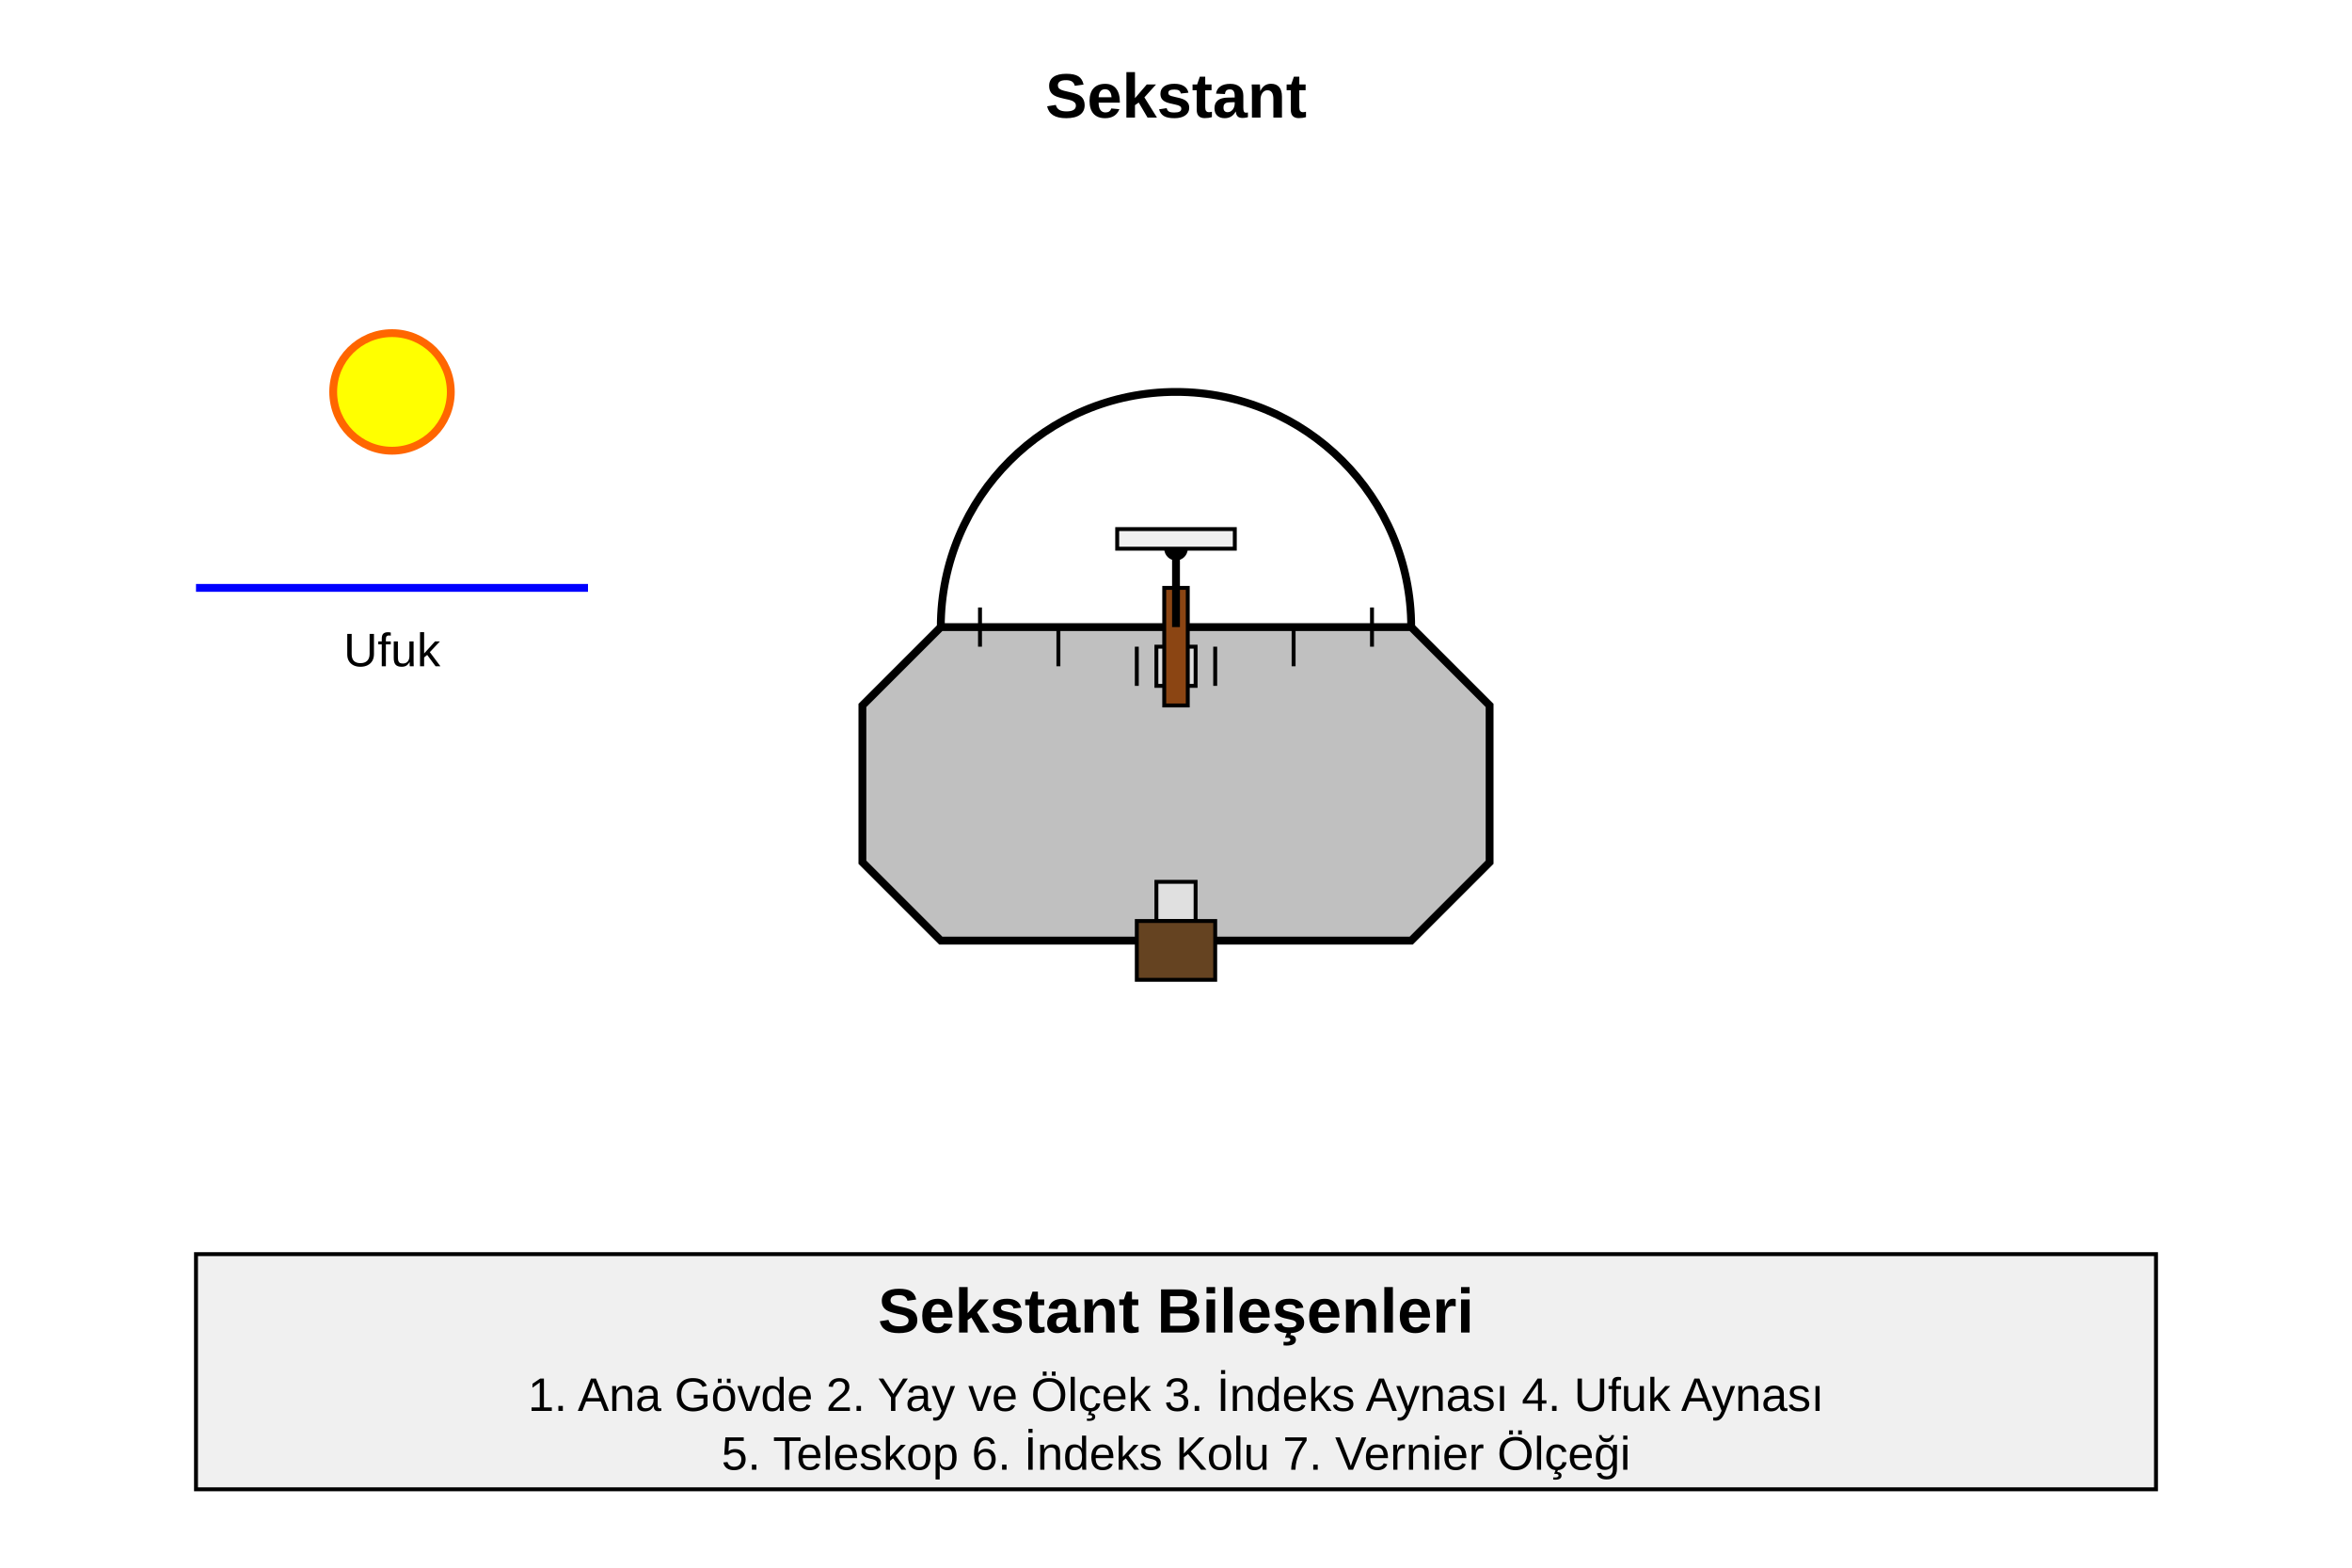
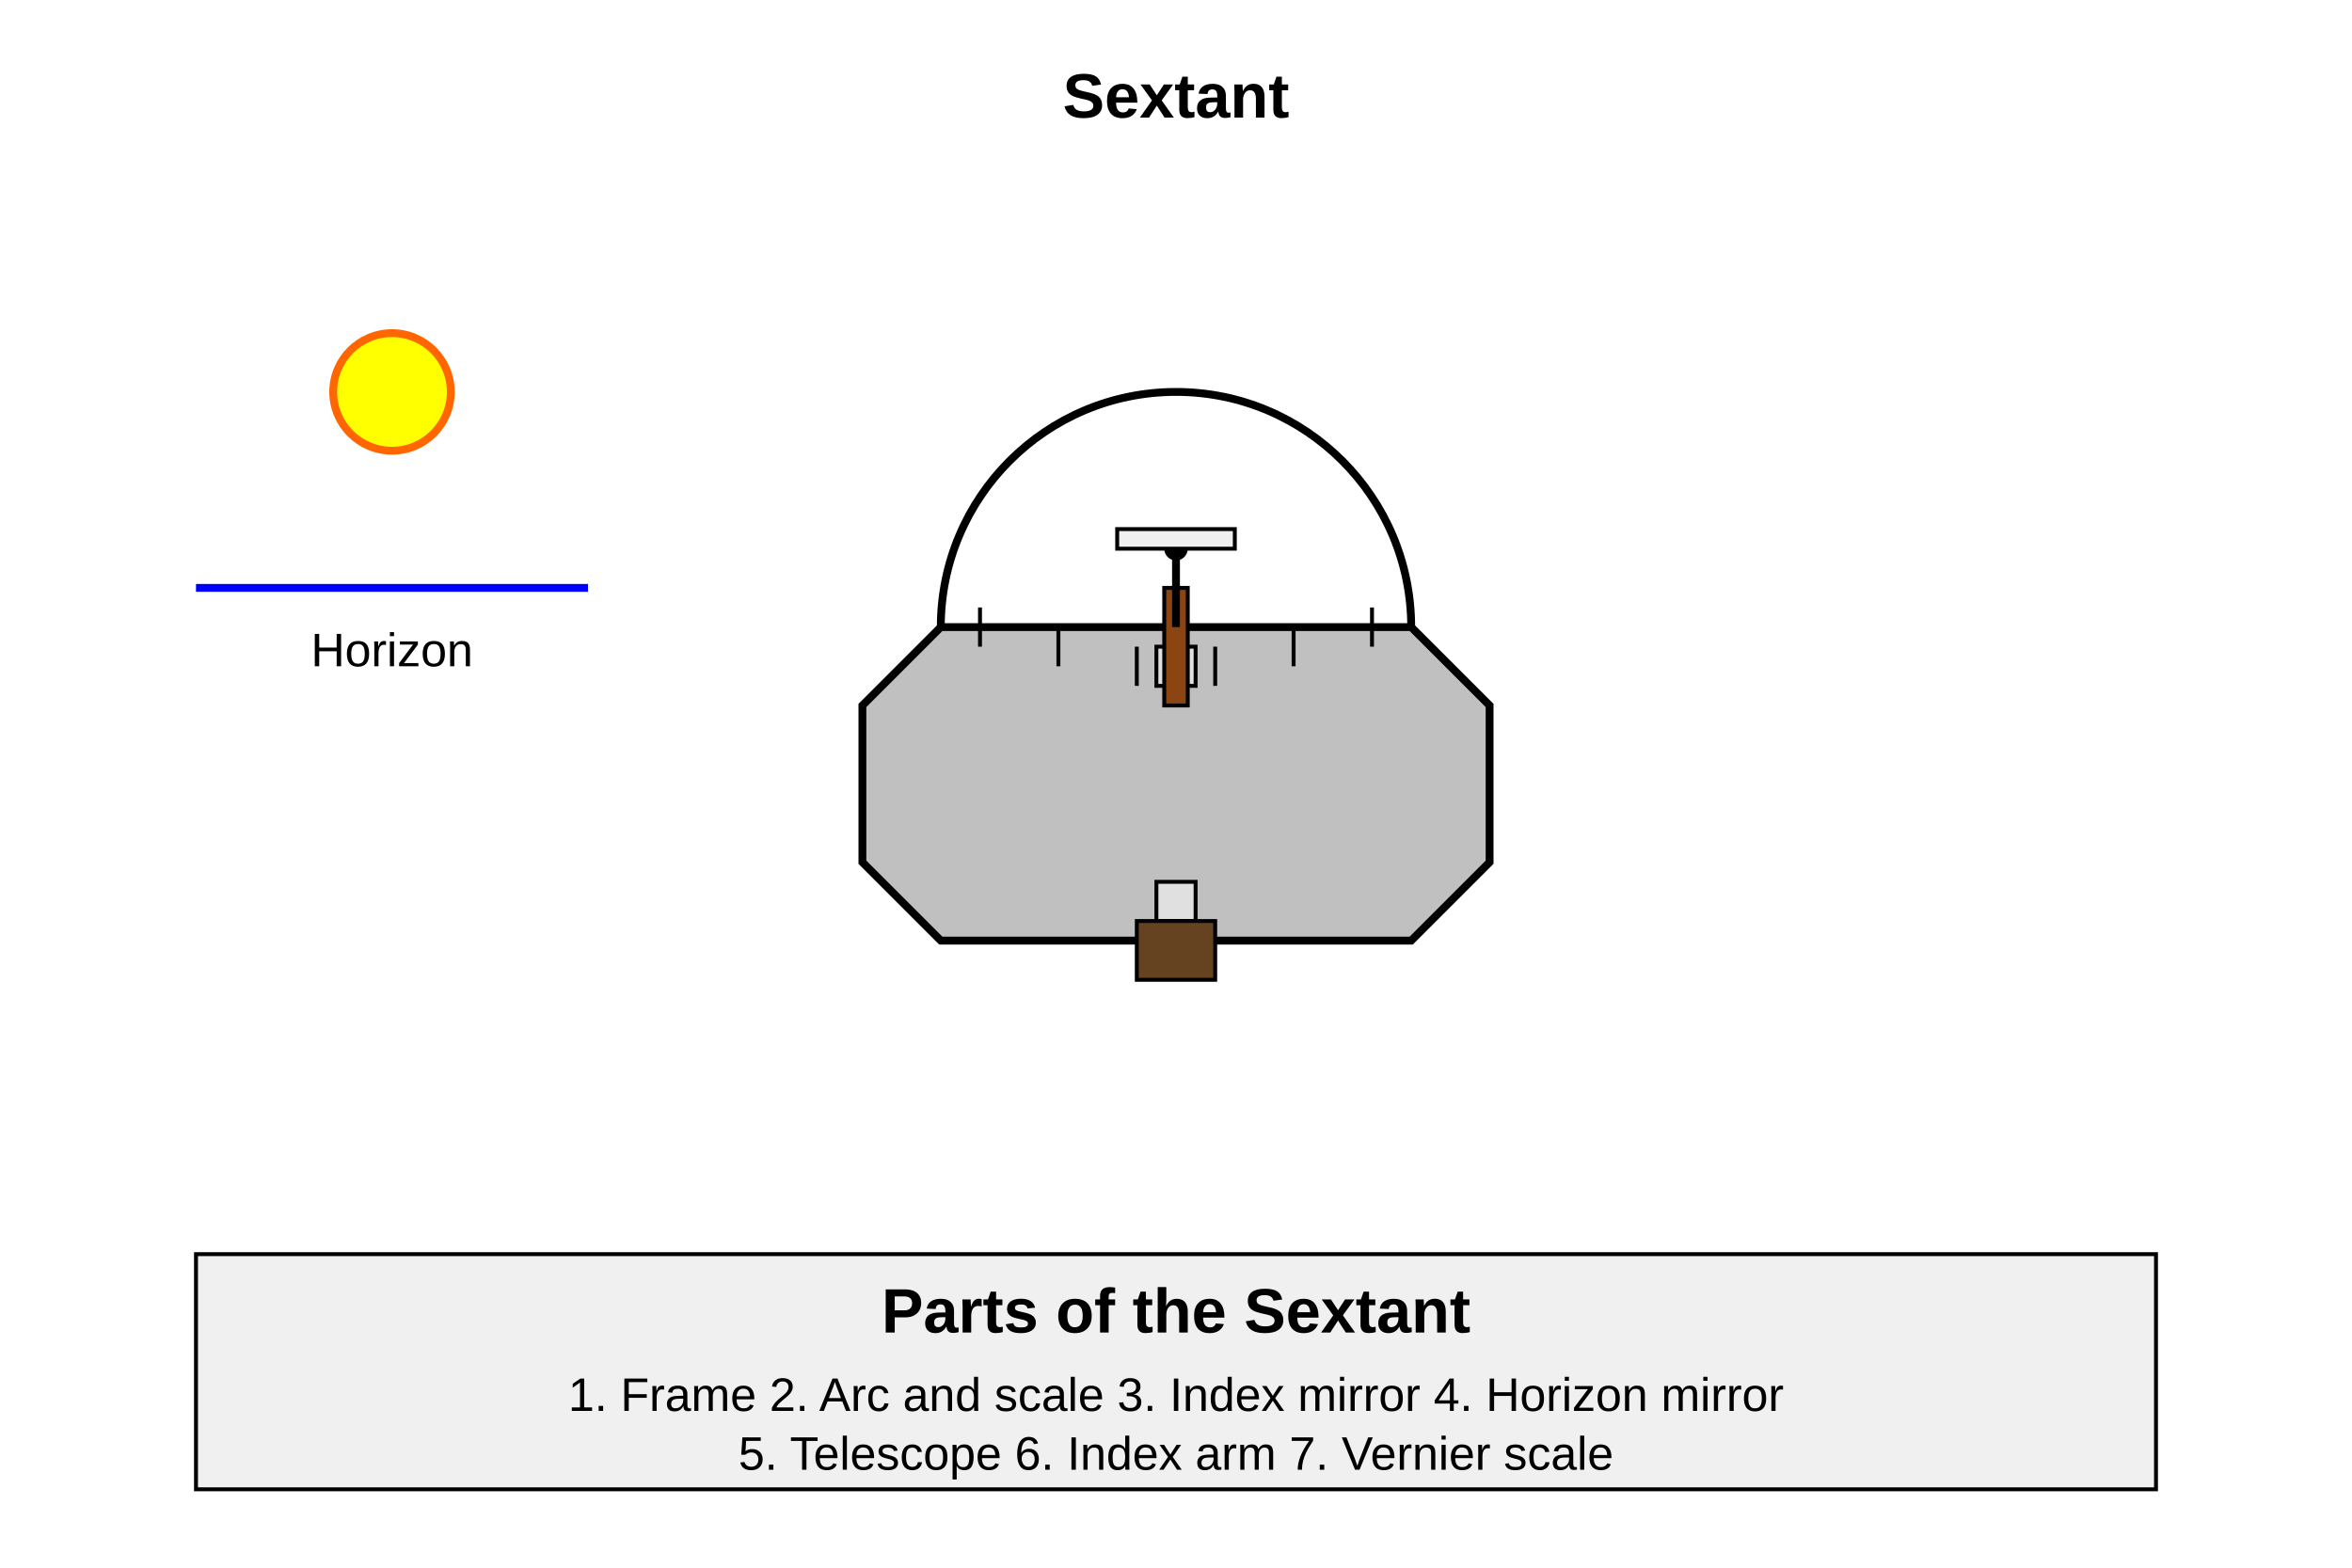
<svg xmlns="http://www.w3.org/2000/svg" viewBox="0 0 600 400">
  <defs>
    <style>
      .text { font-family: Arial, sans-serif; font-size: 12px; text-anchor: middle; }
      .title { font-size: 16px; font-weight: bold; }
      .sextant-body { fill: #c0c0c0; stroke: #000; stroke-width: 2; }
      .mirror { fill: #e0e0e0; stroke: #000; stroke-width: 1; }
      .telescope { fill: #8B4513; stroke: #000; stroke-width: 1; }
      .handle { fill: #654321; stroke: #000; stroke-width: 1; }
      .arc { fill: none; stroke: #000; stroke-width: 2; }
      .scale { stroke: #000; stroke-width: 1; }
      .sun { fill: #ffff00; stroke: #ff6600; stroke-width: 2; }
      .horizon { stroke: #0000ff; stroke-width: 2; }
    </style>
  </defs>
-   <text x="300" y="30" class="text title">Sekstant</text>
+   <text x="300" y="30" class="text title">Sextant</text>
  <g transform="translate(300, 200)">
    <path d="M -80 -20 L -60 -40 L 60 -40 L 80 -20 L 80 20 L 60 40 L -60 40 L -80 20 Z" class="sextant-body" />
    <path d="M -60 -40 A 60 60 0 0 1 60 -40" class="arc" />
    <line x1="-50" y1="-35" x2="-50" y2="-45" class="scale" />
    <line x1="-30" y1="-30" x2="-30" y2="-40" class="scale" />
    <line x1="-10" y1="-25" x2="-10" y2="-35" class="scale" />
    <line x1="10" y1="-25" x2="10" y2="-35" class="scale" />
    <line x1="30" y1="-30" x2="30" y2="-40" class="scale" />
    <line x1="50" y1="-35" x2="50" y2="-45" class="scale" />
    <rect x="-5" y="-35" width="10" height="10" class="mirror" />
    <rect x="-5" y="25" width="10" height="10" class="mirror" />
    <rect x="-3" y="-50" width="6" height="30" class="telescope" />
    <rect x="-10" y="35" width="20" height="15" class="handle" />
    <line x1="0" y1="-40" x2="0" y2="-60" stroke="#000" stroke-width="2" />
    <circle cx="0" cy="-60" r="3" fill="#000" />
    <rect x="-15" y="-65" width="30" height="5" fill="#f0f0f0" stroke="#000" />
  </g>
  <g transform="translate(100, 100)">
    <circle cx="0" cy="0" r="15" class="sun" />
    <line x1="-50" y1="50" x2="50" y2="50" class="horizon" />
-     <text x="0" y="70" class="text">Ufuk</text>
+     <text x="0" y="70" class="text">Horizon</text>
  </g>
  <rect x="50" y="320" width="500" height="60" fill="#f0f0f0" stroke="#000" stroke-width="1" />
-   <text x="300" y="340" class="text title">Sekstant Bileşenleri</text>
-   <text x="300" y="360" class="text">1. Ana Gövde 2. Yay ve Ölçek 3. İndeks Aynası 4. Ufuk Aynası</text>
-   <text x="300" y="375" class="text">5. Teleskop 6. İndeks Kolu 7. Vernier Ölçeği</text>
+   <text x="300" y="340" class="text title">Parts of the Sextant</text>
+   <text x="300" y="360" class="text">1. Frame 2. Arc and scale 3. Index mirror 4. Horizon mirror</text>
+   <text x="300" y="375" class="text">5. Telescope 6. Index arm 7. Vernier scale</text>
</svg>
